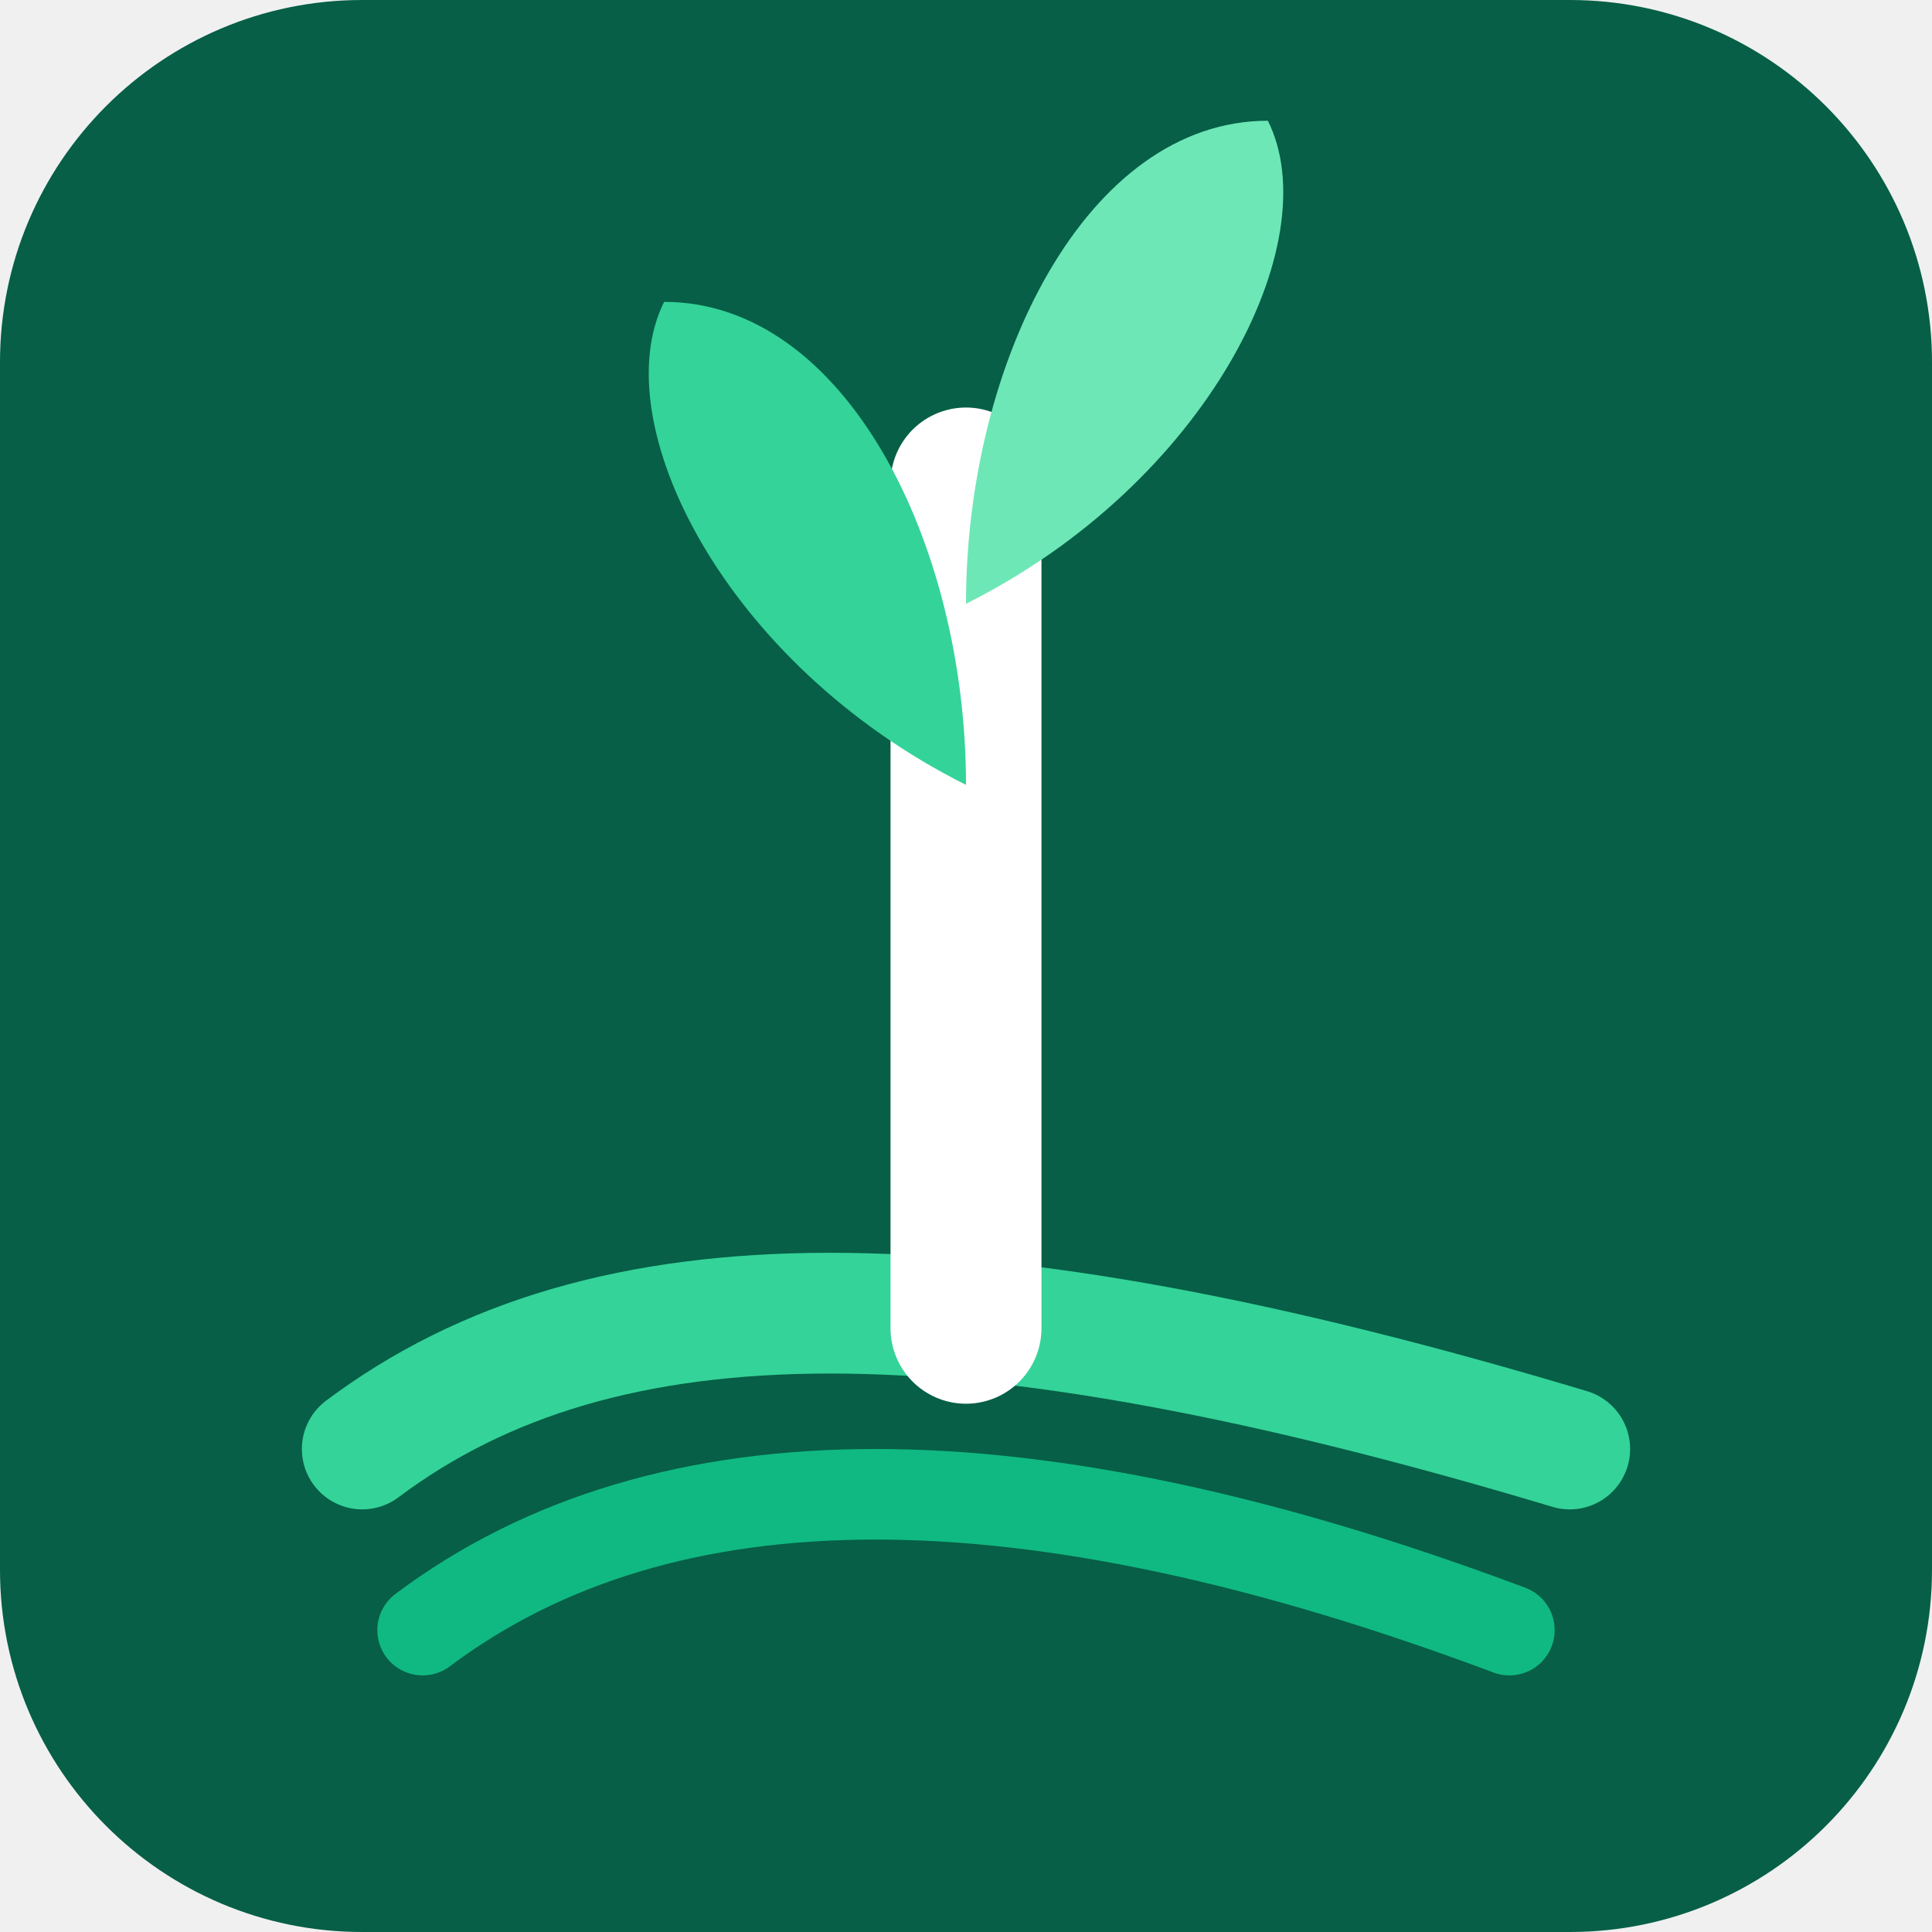
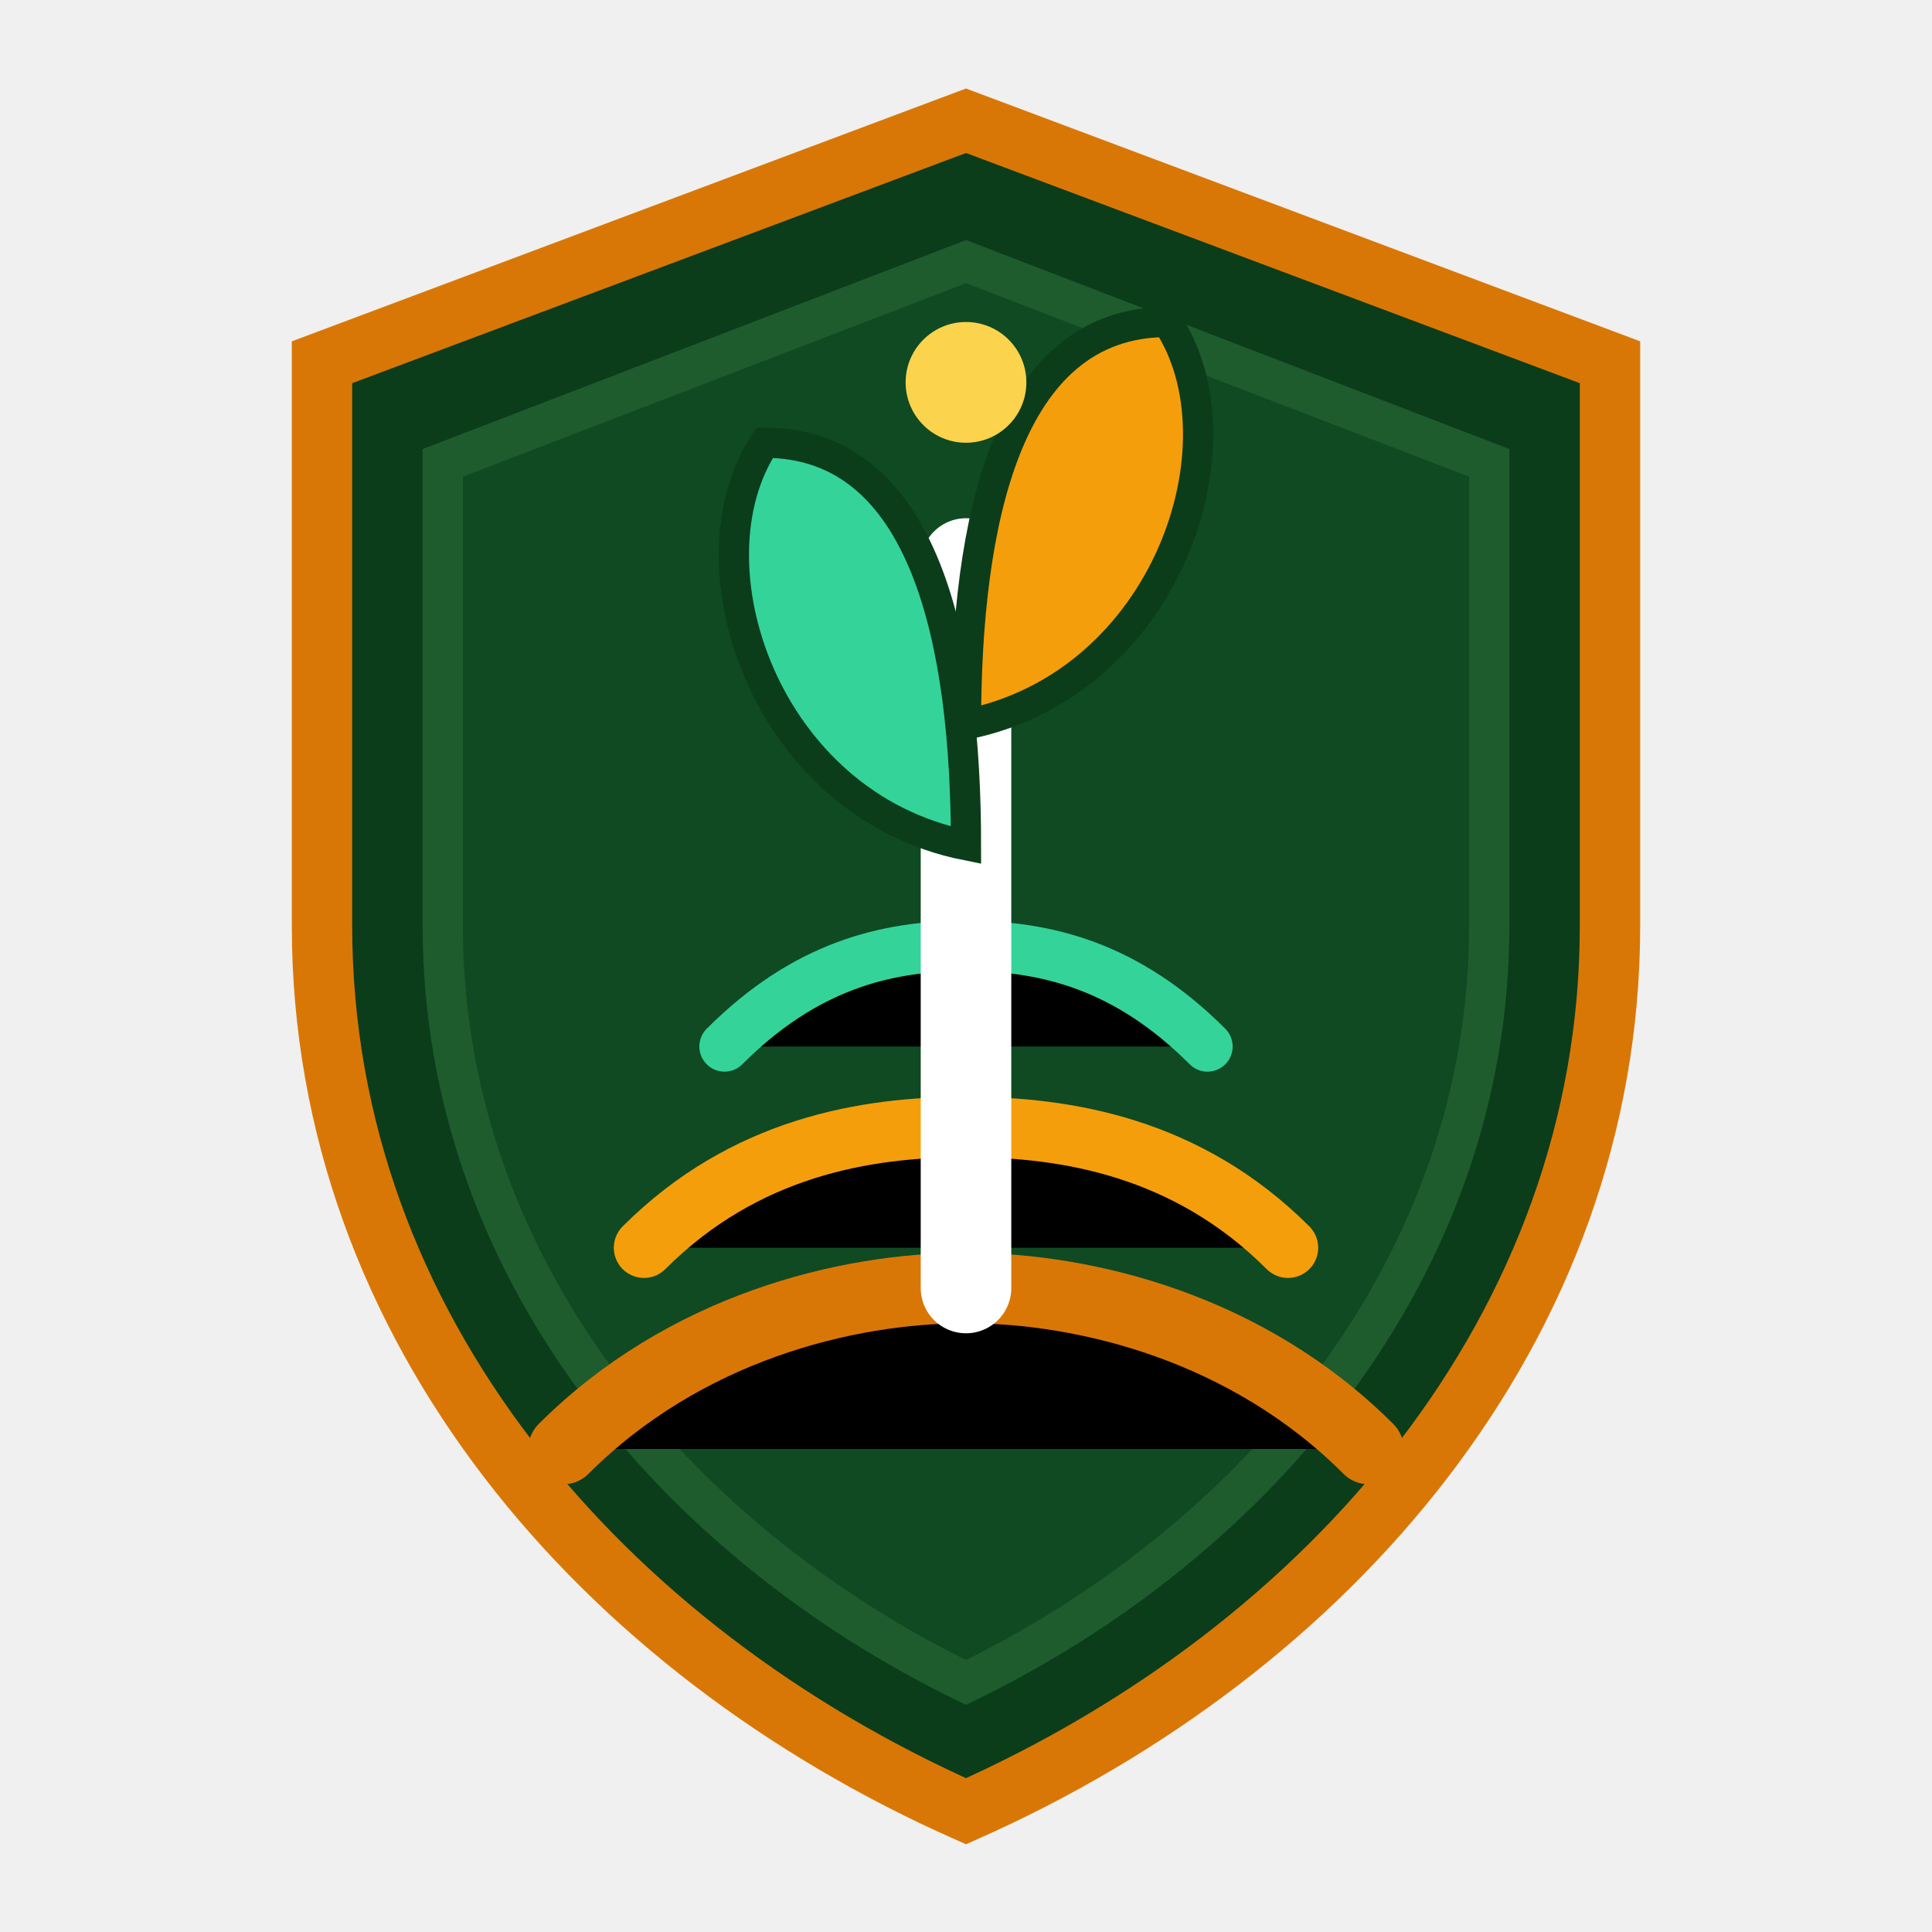
- <svg xmlns="http://www.w3.org/2000/svg" viewBox="0 0 32 32" width="32" height="32">
-   <rect width="32" height="32" rx="6" fill="#065F46" />
-   <path d="M6,24 C10,21 16,21 26,24" stroke="#34D399" stroke-width="2" stroke-linecap="round" fill="none" />
-   <path d="M7,27 C11,24 17,24 25,27" stroke="#10B981" stroke-width="1.5" stroke-linecap="round" fill="none" />
-   <path d="M16,22 C16,14 16,9 16,8" stroke="#FFFFFF" stroke-width="2.5" stroke-linecap="round" />
-   <path d="M16,13 C12,11 10,7 11,5 C14,5 16,9 16,13 Z" fill="#34D399" />
-   <path d="M16,10 C20,8 22,4 21,2 C18,2 16,6 16,10 Z" fill="#6EE7B7" />
+ <svg xmlns="http://www.w3.org/2000/svg" viewBox="0 0 48 48" width="48" height="48">
+   <path d="M24 3L40 9V23C40 33 33 41 24 45C15 41 8 33 8 23V9L24 3Z" fill="#0B3D1B" stroke="#D97706" stroke-width="1.5" />
+   <path d="M24 6.5L37 11.5V23C37 31.5 31.2 38.3 24 41.8C16.8 38.3 11 31.5 11 23V11.5L24 6.5Z" stroke="#1E5C2D" stroke-width="1" fill="#0F4A22" />
+   <path d="M14 36C17 33 21 32 24 32C27 32 31 33 34 36" stroke="#D97706" stroke-width="1.75" stroke-linecap="round" />
+   <path d="M16 31C18.5 28.5 21.5 28 24 28C26.5 28 29.5 28.5 32 31" stroke="#F59E0B" stroke-width="1.5" stroke-linecap="round" />
+   <path d="M18 26C20 24 22 23.5 24 23.5C26 23.5 28 24 30 26" stroke="#34D399" stroke-width="1.25" stroke-linecap="round" />
+   <path d="M24 32V14" stroke="#FFFFFF" stroke-width="2.25" stroke-linecap="round" />
+   <path d="M24 21C19 20 17 14 19 11C23 11 24 16 24 21Z" fill="#34D399" stroke="#0B3D1B" stroke-width="0.75" />
+   <path d="M24 18C29 17 31 11 29 8C25 8 24 13 24 18Z" fill="#F59E0B" stroke="#0B3D1B" stroke-width="0.75" />
+   <circle cx="24" cy="9.5" r="1.5" fill="#FCD34D" />
</svg>
